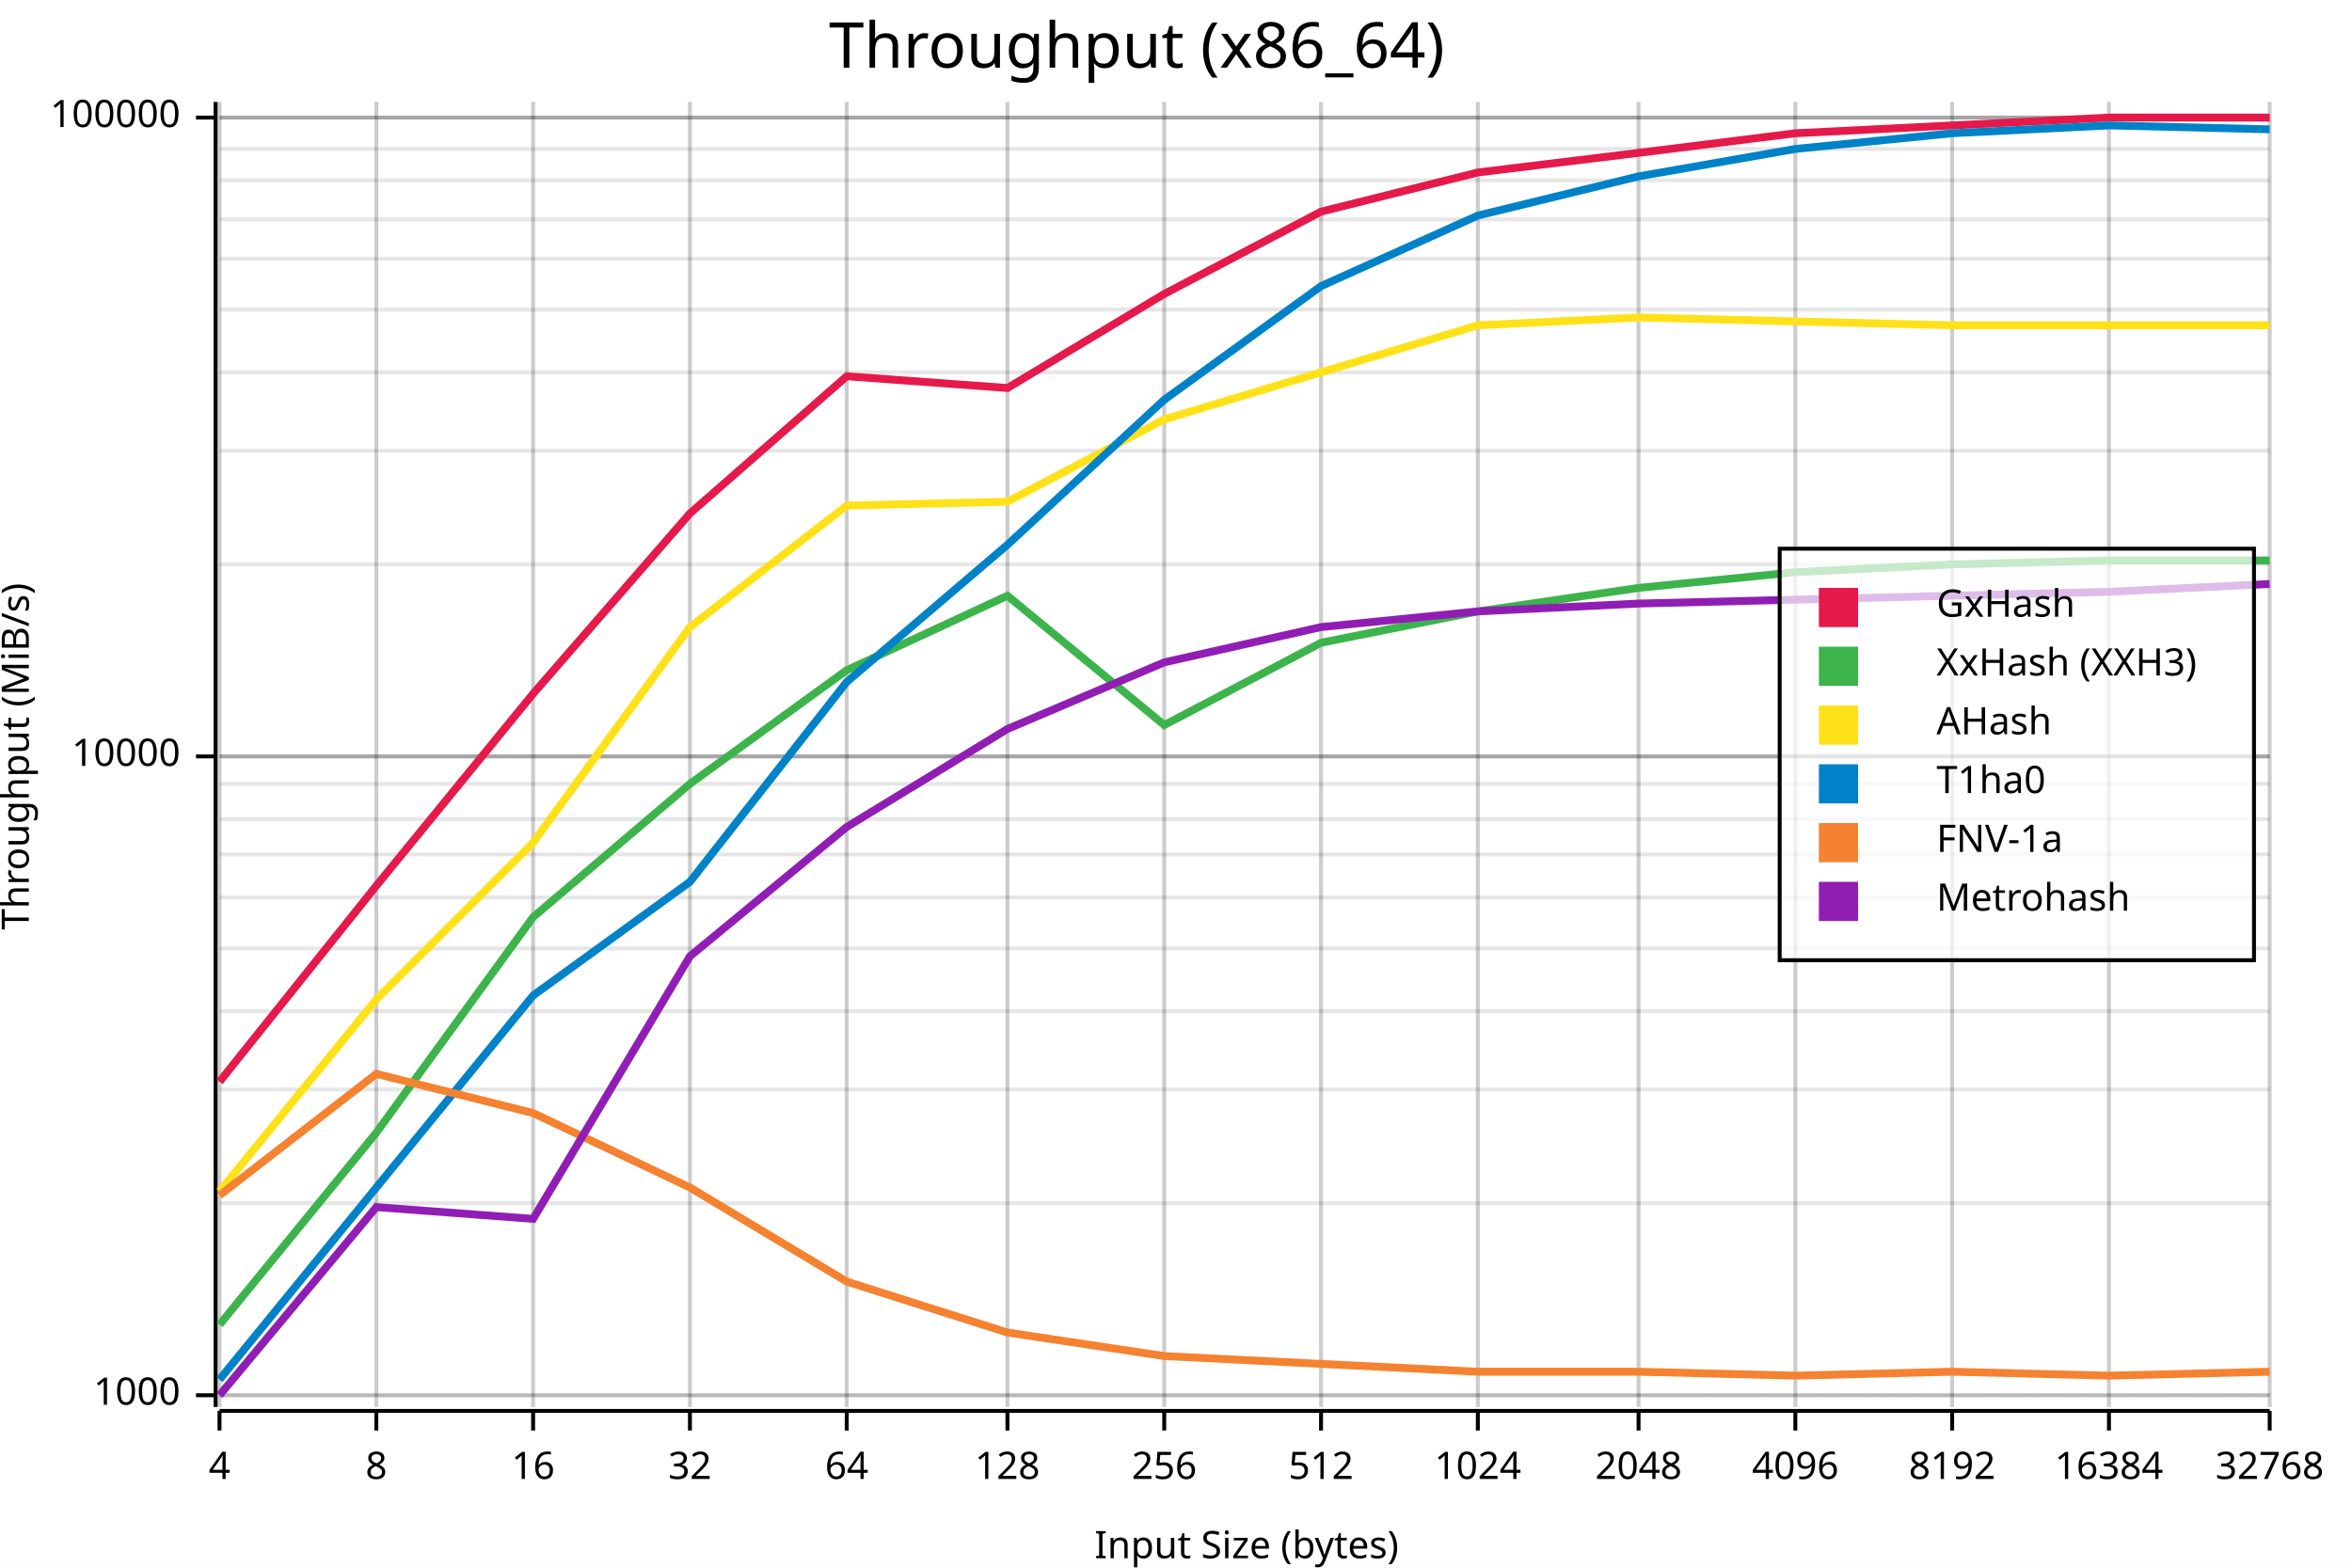
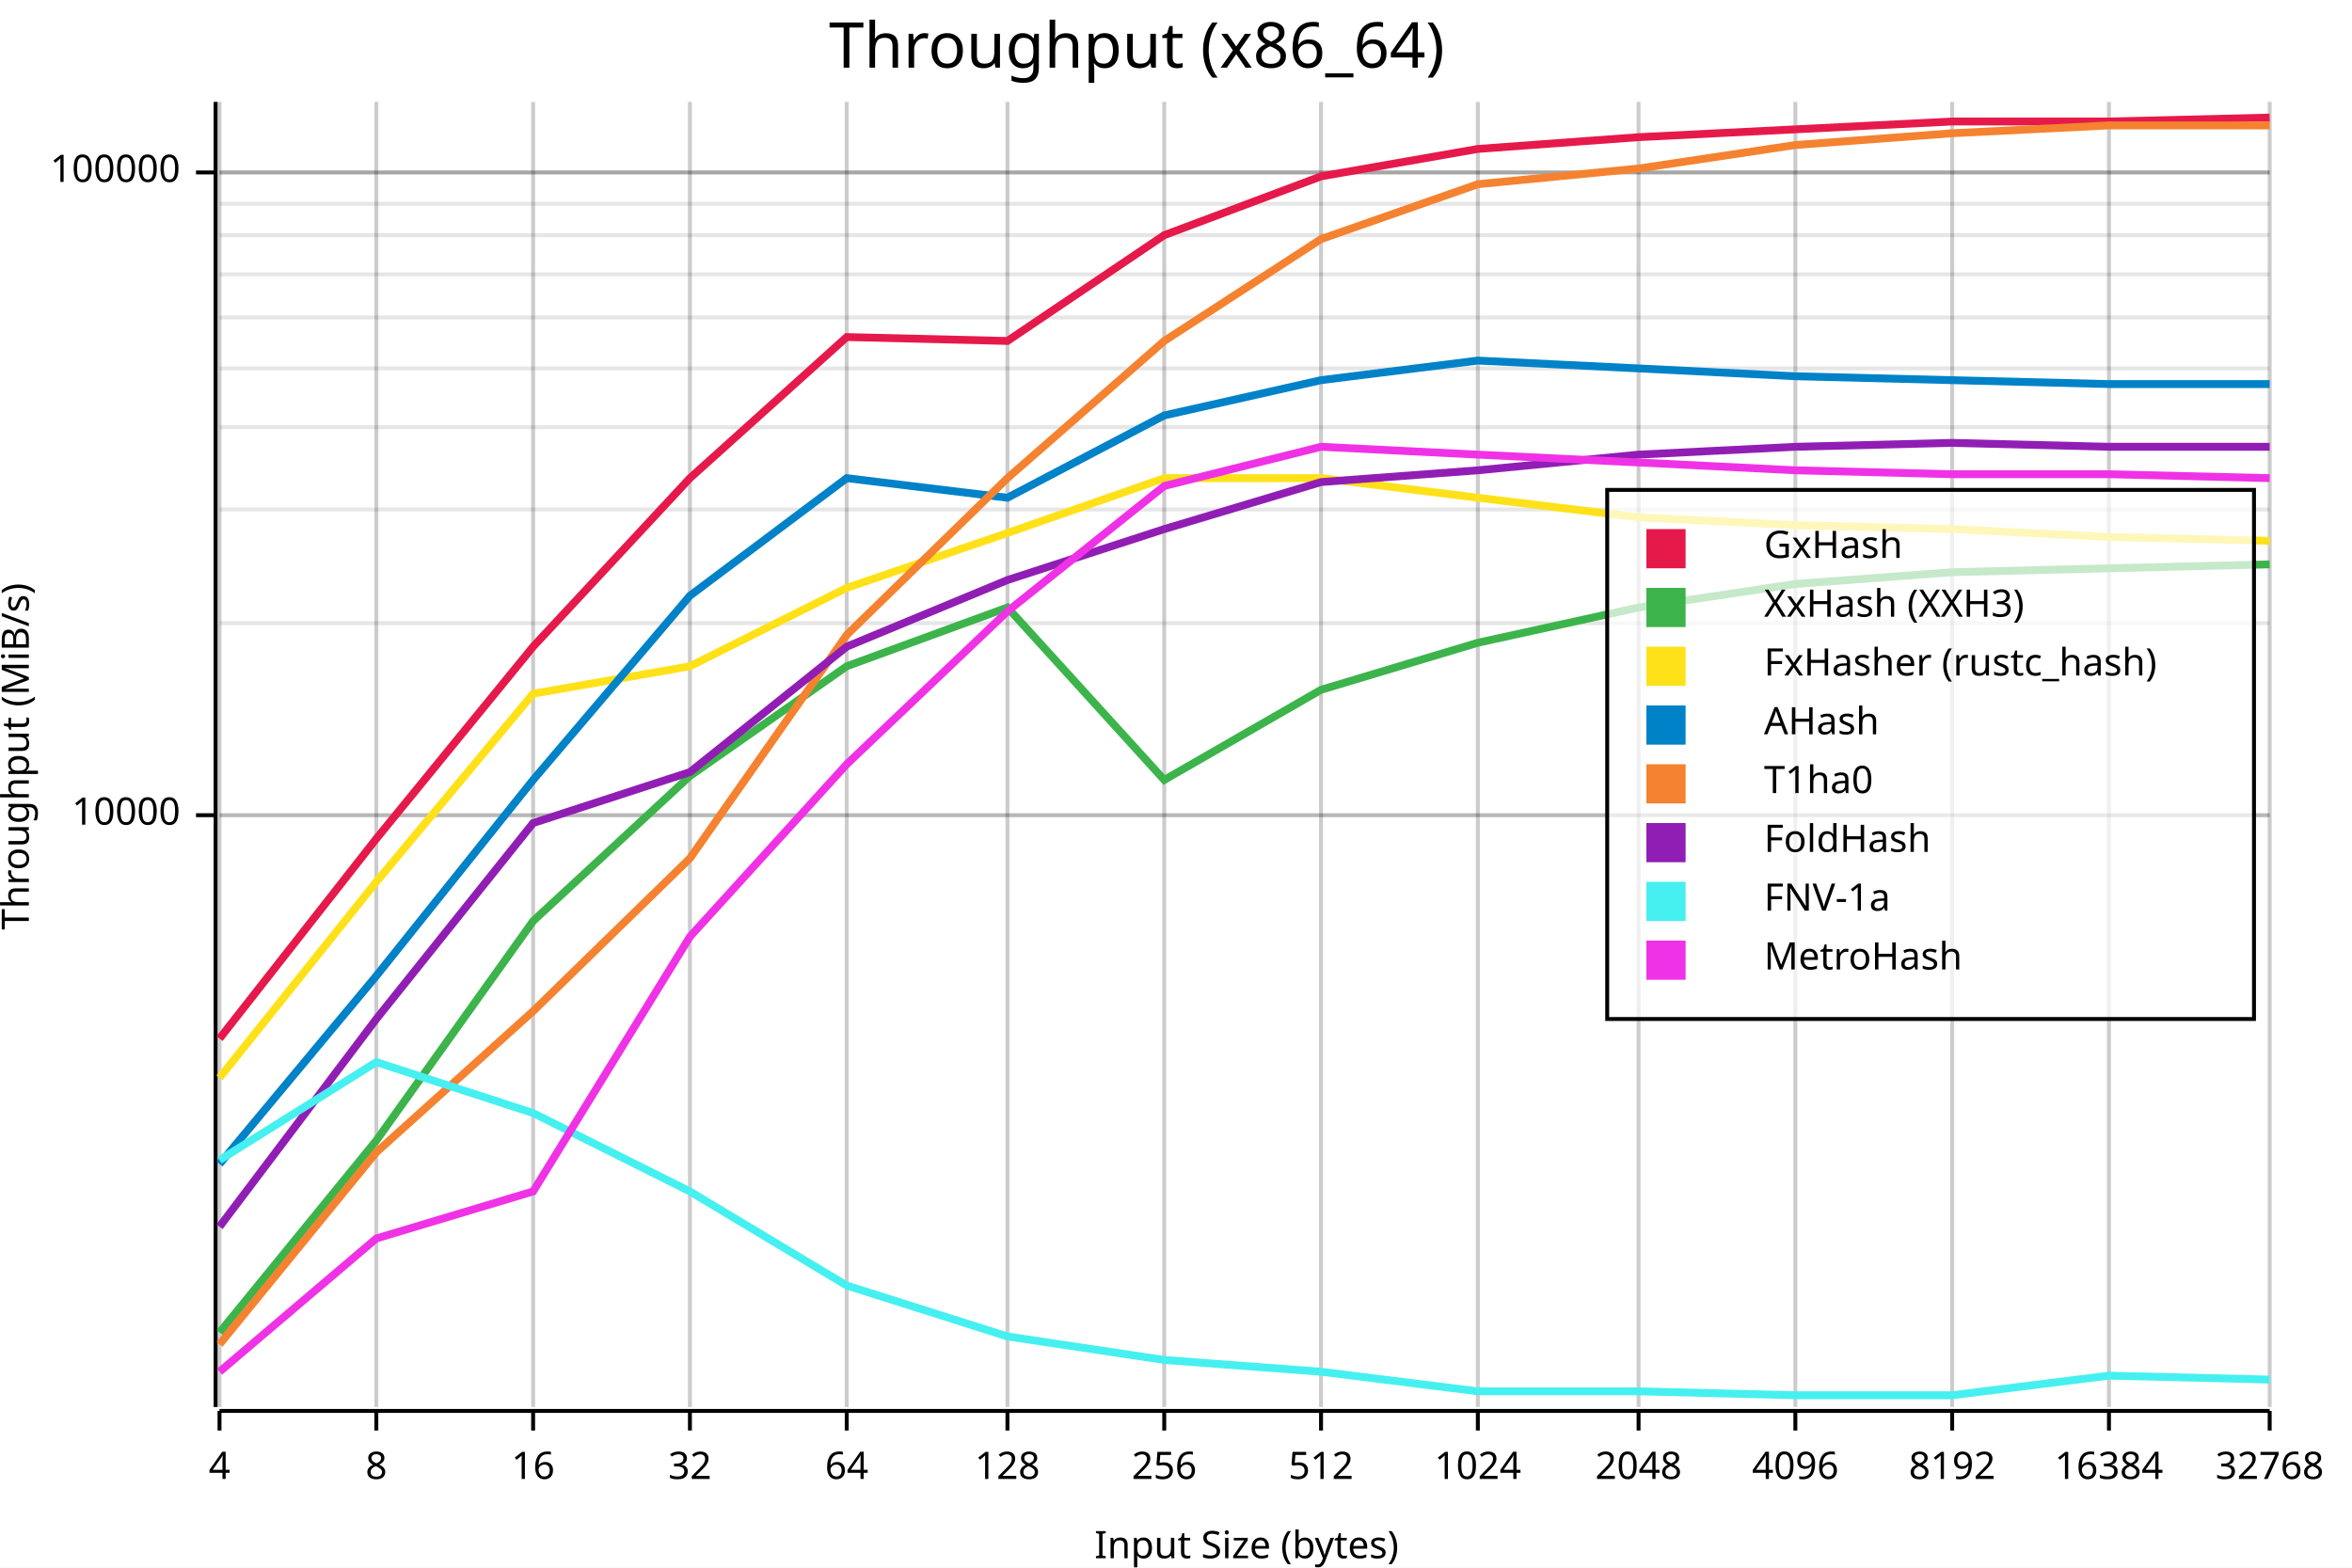
<svg xmlns="http://www.w3.org/2000/svg" width="600" height="400" viewBox="0 0 600 400">
  <rect x="0" y="0" width="600" height="400" opacity="1" fill="#FFFFFF" stroke="none" />
  <text x="290" y="5" dy="0.76em" text-anchor="middle" font-family="sans-serif" font-size="16.129" opacity="1" fill="#000000">
Throughput (x86_64)
</text>
-   <line opacity="0.1" stroke="#000000" stroke-width="1" x1="56" y1="356" x2="579" y2="356" />
-   <line opacity="0.1" stroke="#000000" stroke-width="1" x1="56" y1="307" x2="579" y2="307" />
-   <line opacity="0.1" stroke="#000000" stroke-width="1" x1="56" y1="278" x2="579" y2="278" />
-   <line opacity="0.1" stroke="#000000" stroke-width="1" x1="56" y1="258" x2="579" y2="258" />
-   <line opacity="0.1" stroke="#000000" stroke-width="1" x1="56" y1="242" x2="579" y2="242" />
-   <line opacity="0.1" stroke="#000000" stroke-width="1" x1="56" y1="229" x2="579" y2="229" />
-   <line opacity="0.1" stroke="#000000" stroke-width="1" x1="56" y1="218" x2="579" y2="218" />
-   <line opacity="0.1" stroke="#000000" stroke-width="1" x1="56" y1="209" x2="579" y2="209" />
-   <line opacity="0.1" stroke="#000000" stroke-width="1" x1="56" y1="200" x2="579" y2="200" />
-   <line opacity="0.1" stroke="#000000" stroke-width="1" x1="56" y1="193" x2="579" y2="193" />
-   <line opacity="0.1" stroke="#000000" stroke-width="1" x1="56" y1="193" x2="579" y2="193" />
-   <line opacity="0.1" stroke="#000000" stroke-width="1" x1="56" y1="144" x2="579" y2="144" />
-   <line opacity="0.1" stroke="#000000" stroke-width="1" x1="56" y1="115" x2="579" y2="115" />
-   <line opacity="0.1" stroke="#000000" stroke-width="1" x1="56" y1="95" x2="579" y2="95" />
-   <line opacity="0.1" stroke="#000000" stroke-width="1" x1="56" y1="79" x2="579" y2="79" />
-   <line opacity="0.1" stroke="#000000" stroke-width="1" x1="56" y1="66" x2="579" y2="66" />
-   <line opacity="0.1" stroke="#000000" stroke-width="1" x1="56" y1="56" x2="579" y2="56" />
-   <line opacity="0.1" stroke="#000000" stroke-width="1" x1="56" y1="46" x2="579" y2="46" />
-   <line opacity="0.1" stroke="#000000" stroke-width="1" x1="56" y1="38" x2="579" y2="38" />
-   <line opacity="0.1" stroke="#000000" stroke-width="1" x1="56" y1="30" x2="579" y2="30" />
-   <line opacity="0.1" stroke="#000000" stroke-width="1" x1="56" y1="30" x2="579" y2="30" />
+   <line opacity="0.1" stroke="#000000" stroke-width="1" x1="56" y1="208" x2="579" y2="208" />
+   <line opacity="0.1" stroke="#000000" stroke-width="1" x1="56" y1="159" x2="579" y2="159" />
+   <line opacity="0.1" stroke="#000000" stroke-width="1" x1="56" y1="130" x2="579" y2="130" />
+   <line opacity="0.1" stroke="#000000" stroke-width="1" x1="56" y1="109" x2="579" y2="109" />
+   <line opacity="0.1" stroke="#000000" stroke-width="1" x1="56" y1="94" x2="579" y2="94" />
+   <line opacity="0.1" stroke="#000000" stroke-width="1" x1="56" y1="81" x2="579" y2="81" />
+   <line opacity="0.1" stroke="#000000" stroke-width="1" x1="56" y1="70" x2="579" y2="70" />
+   <line opacity="0.1" stroke="#000000" stroke-width="1" x1="56" y1="60" x2="579" y2="60" />
+   <line opacity="0.1" stroke="#000000" stroke-width="1" x1="56" y1="52" x2="579" y2="52" />
+   <line opacity="0.1" stroke="#000000" stroke-width="1" x1="56" y1="44" x2="579" y2="44" />
+   <line opacity="0.1" stroke="#000000" stroke-width="1" x1="56" y1="44" x2="579" y2="44" />
  <text x="0" y="193" dy="0.76em" text-anchor="middle" font-family="sans-serif" font-size="9.677" opacity="1" fill="#000000" transform="rotate(270, 0, 193)">
Throughput (MiB/s)
</text>
  <text x="318" y="400" dy="-0.5ex" text-anchor="middle" font-family="sans-serif" font-size="9.677" opacity="1" fill="#000000">
Input Size (bytes)
</text>
  <line opacity="0.2" stroke="#000000" stroke-width="1" x1="56" y1="359" x2="56" y2="26" />
  <line opacity="0.2" stroke="#000000" stroke-width="1" x1="96" y1="359" x2="96" y2="26" />
  <line opacity="0.2" stroke="#000000" stroke-width="1" x1="136" y1="359" x2="136" y2="26" />
  <line opacity="0.2" stroke="#000000" stroke-width="1" x1="176" y1="359" x2="176" y2="26" />
  <line opacity="0.2" stroke="#000000" stroke-width="1" x1="216" y1="359" x2="216" y2="26" />
  <line opacity="0.2" stroke="#000000" stroke-width="1" x1="257" y1="359" x2="257" y2="26" />
  <line opacity="0.2" stroke="#000000" stroke-width="1" x1="297" y1="359" x2="297" y2="26" />
  <line opacity="0.2" stroke="#000000" stroke-width="1" x1="337" y1="359" x2="337" y2="26" />
  <line opacity="0.2" stroke="#000000" stroke-width="1" x1="377" y1="359" x2="377" y2="26" />
  <line opacity="0.2" stroke="#000000" stroke-width="1" x1="418" y1="359" x2="418" y2="26" />
  <line opacity="0.2" stroke="#000000" stroke-width="1" x1="458" y1="359" x2="458" y2="26" />
  <line opacity="0.2" stroke="#000000" stroke-width="1" x1="498" y1="359" x2="498" y2="26" />
  <line opacity="0.2" stroke="#000000" stroke-width="1" x1="538" y1="359" x2="538" y2="26" />
  <line opacity="0.2" stroke="#000000" stroke-width="1" x1="579" y1="359" x2="579" y2="26" />
-   <line opacity="0.2" stroke="#000000" stroke-width="1" x1="56" y1="356" x2="579" y2="356" />
-   <line opacity="0.2" stroke="#000000" stroke-width="1" x1="56" y1="193" x2="579" y2="193" />
-   <line opacity="0.2" stroke="#000000" stroke-width="1" x1="56" y1="30" x2="579" y2="30" />
+   <line opacity="0.2" stroke="#000000" stroke-width="1" x1="56" y1="208" x2="579" y2="208" />
+   <line opacity="0.2" stroke="#000000" stroke-width="1" x1="56" y1="44" x2="579" y2="44" />
  <polyline fill="none" opacity="1" stroke="#000000" stroke-width="1" points="55,26 55,359 " />
-   <text x="46" y="356" dy="0.5ex" text-anchor="end" font-family="sans-serif" font-size="9.677" opacity="1" fill="#000000">
- 1000
- </text>
-   <polyline fill="none" opacity="1" stroke="#000000" stroke-width="1" points="50,356 55,356 " />
-   <text x="46" y="193" dy="0.5ex" text-anchor="end" font-family="sans-serif" font-size="9.677" opacity="1" fill="#000000">
+   <text x="46" y="208" dy="0.5ex" text-anchor="end" font-family="sans-serif" font-size="9.677" opacity="1" fill="#000000">
10000
</text>
-   <polyline fill="none" opacity="1" stroke="#000000" stroke-width="1" points="50,193 55,193 " />
-   <text x="46" y="30" dy="0.5ex" text-anchor="end" font-family="sans-serif" font-size="9.677" opacity="1" fill="#000000">
+   <polyline fill="none" opacity="1" stroke="#000000" stroke-width="1" points="50,208 55,208 " />
+   <text x="46" y="44" dy="0.5ex" text-anchor="end" font-family="sans-serif" font-size="9.677" opacity="1" fill="#000000">
100000
</text>
-   <polyline fill="none" opacity="1" stroke="#000000" stroke-width="1" points="50,30 55,30 " />
+   <polyline fill="none" opacity="1" stroke="#000000" stroke-width="1" points="50,44 55,44 " />
  <polyline fill="none" opacity="1" stroke="#000000" stroke-width="1" points="56,360 579,360 " />
  <text x="56" y="370" dy="0.76em" text-anchor="middle" font-family="sans-serif" font-size="9.677" opacity="1" fill="#000000">
4
</text>
  <polyline fill="none" opacity="1" stroke="#000000" stroke-width="1" points="56,360 56,365 " />
  <text x="96" y="370" dy="0.76em" text-anchor="middle" font-family="sans-serif" font-size="9.677" opacity="1" fill="#000000">
8
</text>
  <polyline fill="none" opacity="1" stroke="#000000" stroke-width="1" points="96,360 96,365 " />
  <text x="136" y="370" dy="0.76em" text-anchor="middle" font-family="sans-serif" font-size="9.677" opacity="1" fill="#000000">
16
</text>
  <polyline fill="none" opacity="1" stroke="#000000" stroke-width="1" points="136,360 136,365 " />
  <text x="176" y="370" dy="0.76em" text-anchor="middle" font-family="sans-serif" font-size="9.677" opacity="1" fill="#000000">
32
</text>
  <polyline fill="none" opacity="1" stroke="#000000" stroke-width="1" points="176,360 176,365 " />
  <text x="216" y="370" dy="0.76em" text-anchor="middle" font-family="sans-serif" font-size="9.677" opacity="1" fill="#000000">
64
</text>
  <polyline fill="none" opacity="1" stroke="#000000" stroke-width="1" points="216,360 216,365 " />
  <text x="257" y="370" dy="0.76em" text-anchor="middle" font-family="sans-serif" font-size="9.677" opacity="1" fill="#000000">
128
</text>
  <polyline fill="none" opacity="1" stroke="#000000" stroke-width="1" points="257,360 257,365 " />
  <text x="297" y="370" dy="0.76em" text-anchor="middle" font-family="sans-serif" font-size="9.677" opacity="1" fill="#000000">
256
</text>
  <polyline fill="none" opacity="1" stroke="#000000" stroke-width="1" points="297,360 297,365 " />
  <text x="337" y="370" dy="0.76em" text-anchor="middle" font-family="sans-serif" font-size="9.677" opacity="1" fill="#000000">
512
</text>
  <polyline fill="none" opacity="1" stroke="#000000" stroke-width="1" points="337,360 337,365 " />
  <text x="377" y="370" dy="0.76em" text-anchor="middle" font-family="sans-serif" font-size="9.677" opacity="1" fill="#000000">
1024
</text>
  <polyline fill="none" opacity="1" stroke="#000000" stroke-width="1" points="377,360 377,365 " />
  <text x="418" y="370" dy="0.76em" text-anchor="middle" font-family="sans-serif" font-size="9.677" opacity="1" fill="#000000">
2048
</text>
  <polyline fill="none" opacity="1" stroke="#000000" stroke-width="1" points="418,360 418,365 " />
  <text x="458" y="370" dy="0.76em" text-anchor="middle" font-family="sans-serif" font-size="9.677" opacity="1" fill="#000000">
4096
</text>
  <polyline fill="none" opacity="1" stroke="#000000" stroke-width="1" points="458,360 458,365 " />
  <text x="498" y="370" dy="0.76em" text-anchor="middle" font-family="sans-serif" font-size="9.677" opacity="1" fill="#000000">
8192
</text>
  <polyline fill="none" opacity="1" stroke="#000000" stroke-width="1" points="498,360 498,365 " />
  <text x="538" y="370" dy="0.76em" text-anchor="middle" font-family="sans-serif" font-size="9.677" opacity="1" fill="#000000">
16384
</text>
  <polyline fill="none" opacity="1" stroke="#000000" stroke-width="1" points="538,360 538,365 " />
  <text x="579" y="370" dy="0.76em" text-anchor="middle" font-family="sans-serif" font-size="9.677" opacity="1" fill="#000000">
32768
</text>
  <polyline fill="none" opacity="1" stroke="#000000" stroke-width="1" points="579,360 579,365 " />
-   <polyline fill="none" opacity="1" stroke="#E6194B" stroke-width="2" points="56,276 96,226 136,177 176,131 216,96 257,99 297,75 337,54 377,44 418,39 458,34 498,32 538,30 579,30 " />
-   <polyline fill="none" opacity="1" stroke="#3CB44B" stroke-width="2" points="56,338 96,289 136,234 176,200 216,171 257,152 297,185 337,164 377,156 418,150 458,146 498,144 538,143 579,143 " />
-   <polyline fill="none" opacity="1" stroke="#FFE119" stroke-width="2" points="56,304 96,255 136,215 176,160 216,129 257,128 297,107 337,95 377,83 418,81 458,82 498,83 538,83 579,83 " />
-   <polyline fill="none" opacity="1" stroke="#0082C8" stroke-width="2" points="56,352 96,303 136,254 176,225 216,174 257,139 297,102 337,73 377,55 418,45 458,38 498,34 538,32 579,33 " />
-   <polyline fill="none" opacity="1" stroke="#F58230" stroke-width="2" points="56,305 96,274 136,284 176,303 216,327 257,340 297,346 337,348 377,350 418,350 458,351 498,350 538,351 579,350 " />
-   <polyline fill="none" opacity="1" stroke="#911EB4" stroke-width="2" points="56,356 96,308 136,311 176,244 216,211 257,186 297,169 337,160 377,156 418,154 458,153 498,152 538,151 579,149 " />
-   <rect x="454" y="140" width="121" height="105" opacity="0.7" fill="#FFFFFF" stroke="none" />
-   <rect x="454" y="140" width="121" height="105" opacity="1" fill="none" stroke="#000000" />
-   <text x="494" y="150" dy="0.76em" text-anchor="start" font-family="sans-serif" font-size="9.677" opacity="1" fill="#000000">
+   <polyline fill="none" opacity="1" stroke="#E6194B" stroke-width="2" points="56,265 96,214 136,165 176,122 216,86 257,87 297,60 337,45 377,38 418,35 458,33 498,31 538,31 579,30 " />
+   <polyline fill="none" opacity="1" stroke="#3CB44B" stroke-width="2" points="56,340 96,291 136,235 176,198 216,170 257,155 297,199 337,176 377,164 418,155 458,149 498,146 538,145 579,144 " />
+   <polyline fill="none" opacity="1" stroke="#FFE119" stroke-width="2" points="56,275 96,225 136,177 176,170 216,150 257,136 297,122 337,122 377,127 418,132 458,134 498,135 538,137 579,138 " />
+   <polyline fill="none" opacity="1" stroke="#0082C8" stroke-width="2" points="56,297 96,249 136,199 176,152 216,122 257,127 297,106 337,97 377,92 418,94 458,96 498,97 538,98 579,98 " />
+   <polyline fill="none" opacity="1" stroke="#F58230" stroke-width="2" points="56,343 96,294 136,258 176,219 216,162 257,122 297,87 337,61 377,47 418,43 458,37 498,34 538,32 579,32 " />
+   <polyline fill="none" opacity="1" stroke="#911EB4" stroke-width="2" points="56,313 96,260 136,210 176,197 216,165 257,148 297,135 337,123 377,120 418,116 458,114 498,113 538,114 579,114 " />
+   <polyline fill="none" opacity="1" stroke="#46F0F0" stroke-width="2" points="56,296 96,271 136,284 176,304 216,328 257,341 297,347 337,350 377,355 418,355 458,356 498,356 538,351 579,352 " />
+   <polyline fill="none" opacity="1" stroke="#F032E6" stroke-width="2" points="56,350 96,316 136,304 176,239 216,195 257,156 297,124 337,114 377,116 418,118 458,120 498,121 538,121 579,122 " />
+   <rect x="410" y="125" width="165" height="135" opacity="0.7" fill="#FFFFFF" stroke="none" />
+   <rect x="410" y="125" width="165" height="135" opacity="1" fill="none" stroke="#000000" />
+   <text x="450" y="135" dy="0.76em" text-anchor="start" font-family="sans-serif" font-size="9.677" opacity="1" fill="#000000">
GxHash
</text>
-   <text x="494" y="165" dy="0.76em" text-anchor="start" font-family="sans-serif" font-size="9.677" opacity="1" fill="#000000">
+   <text x="450" y="150" dy="0.76em" text-anchor="start" font-family="sans-serif" font-size="9.677" opacity="1" fill="#000000">
XxHash (XXH3)
</text>
-   <text x="494" y="180" dy="0.76em" text-anchor="start" font-family="sans-serif" font-size="9.677" opacity="1" fill="#000000">
+   <text x="450" y="165" dy="0.76em" text-anchor="start" font-family="sans-serif" font-size="9.677" opacity="1" fill="#000000">
+ FxHasher (rustc_hash)
+ </text>
+   <text x="450" y="180" dy="0.76em" text-anchor="start" font-family="sans-serif" font-size="9.677" opacity="1" fill="#000000">
AHash
</text>
-   <text x="494" y="195" dy="0.76em" text-anchor="start" font-family="sans-serif" font-size="9.677" opacity="1" fill="#000000">
+   <text x="450" y="195" dy="0.76em" text-anchor="start" font-family="sans-serif" font-size="9.677" opacity="1" fill="#000000">
T1ha0
</text>
-   <text x="494" y="210" dy="0.76em" text-anchor="start" font-family="sans-serif" font-size="9.677" opacity="1" fill="#000000">
+   <text x="450" y="210" dy="0.76em" text-anchor="start" font-family="sans-serif" font-size="9.677" opacity="1" fill="#000000">
+ FoldHash
+ </text>
+   <text x="450" y="225" dy="0.76em" text-anchor="start" font-family="sans-serif" font-size="9.677" opacity="1" fill="#000000">
FNV-1a
</text>
-   <text x="494" y="225" dy="0.76em" text-anchor="start" font-family="sans-serif" font-size="9.677" opacity="1" fill="#000000">
- Metrohash
+   <text x="450" y="240" dy="0.76em" text-anchor="start" font-family="sans-serif" font-size="9.677" opacity="1" fill="#000000">
+ MetroHash
</text>
-   <rect x="464" y="150" width="10" height="10" opacity="1" fill="#E6194B" stroke="none" />
-   <rect x="464" y="165" width="10" height="10" opacity="1" fill="#3CB44B" stroke="none" />
-   <rect x="464" y="180" width="10" height="10" opacity="1" fill="#FFE119" stroke="none" />
-   <rect x="464" y="195" width="10" height="10" opacity="1" fill="#0082C8" stroke="none" />
-   <rect x="464" y="210" width="10" height="10" opacity="1" fill="#F58230" stroke="none" />
-   <rect x="464" y="225" width="10" height="10" opacity="1" fill="#911EB4" stroke="none" />
+   <rect x="420" y="135" width="10" height="10" opacity="1" fill="#E6194B" stroke="none" />
+   <rect x="420" y="150" width="10" height="10" opacity="1" fill="#3CB44B" stroke="none" />
+   <rect x="420" y="165" width="10" height="10" opacity="1" fill="#FFE119" stroke="none" />
+   <rect x="420" y="180" width="10" height="10" opacity="1" fill="#0082C8" stroke="none" />
+   <rect x="420" y="195" width="10" height="10" opacity="1" fill="#F58230" stroke="none" />
+   <rect x="420" y="210" width="10" height="10" opacity="1" fill="#911EB4" stroke="none" />
+   <rect x="420" y="225" width="10" height="10" opacity="1" fill="#46F0F0" stroke="none" />
+   <rect x="420" y="240" width="10" height="10" opacity="1" fill="#F032E6" stroke="none" />
</svg>
